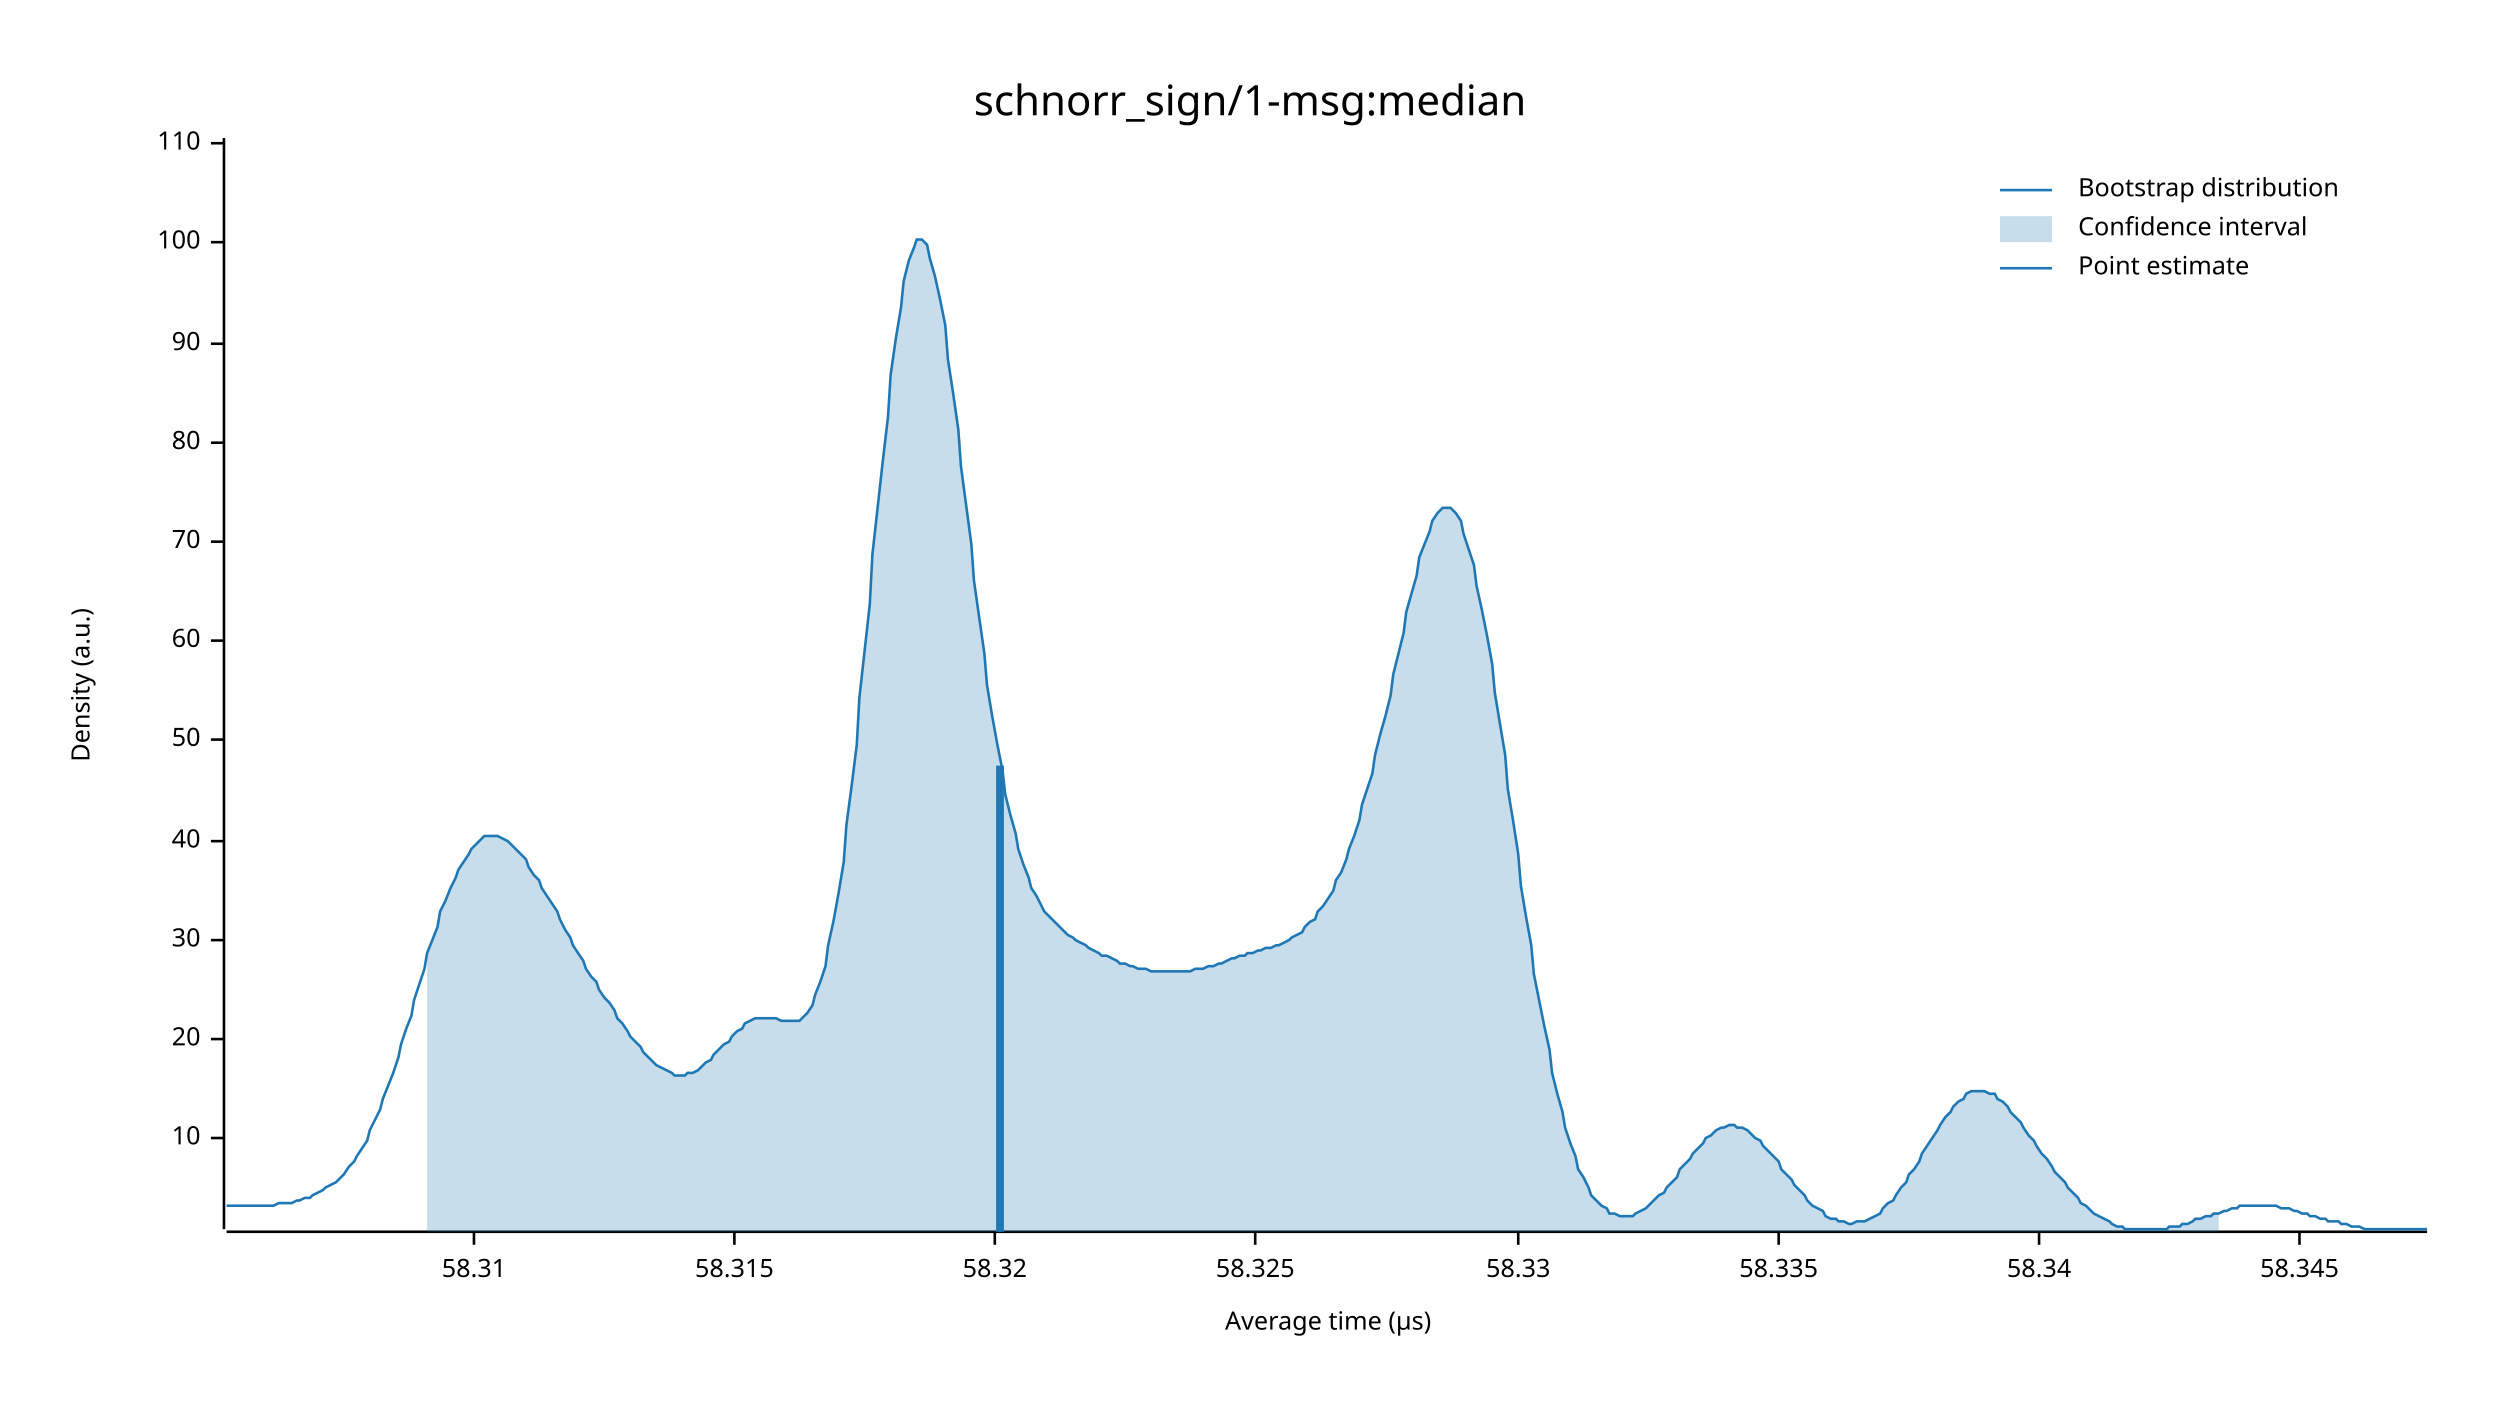
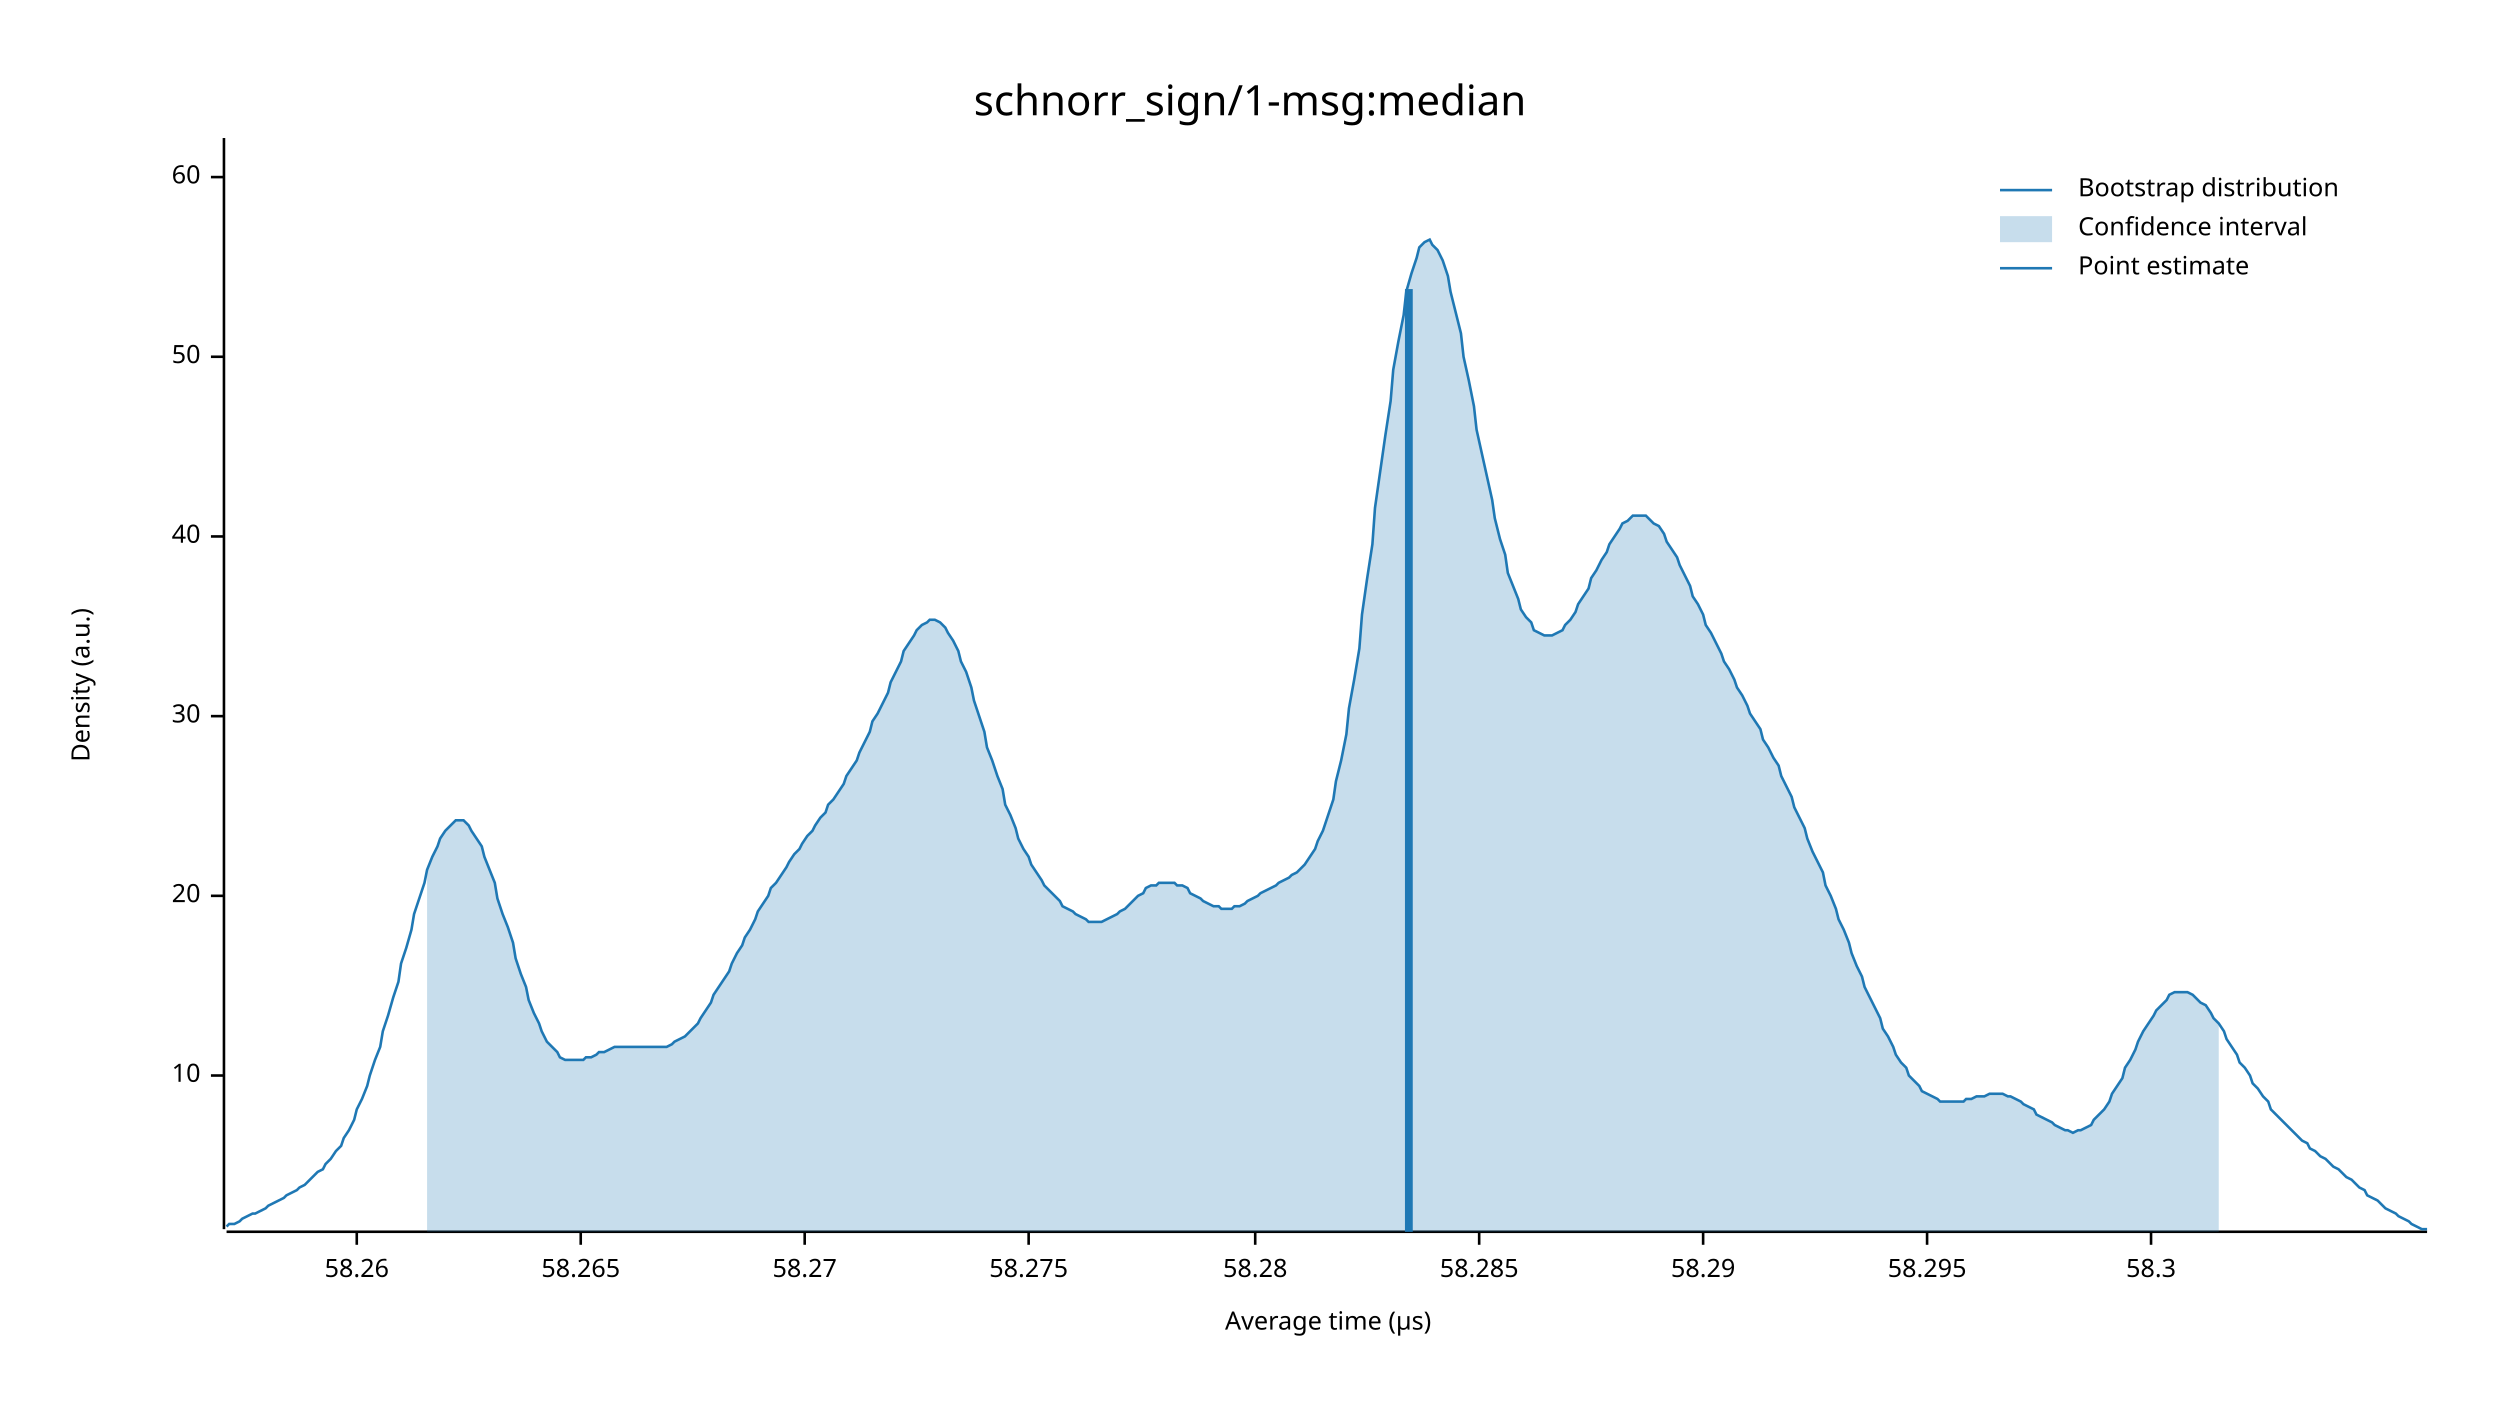
<svg xmlns="http://www.w3.org/2000/svg" width="960" height="540" viewBox="0 0 960 540">
  <text x="480" y="32" dy="0.76em" text-anchor="middle" font-family="sans-serif" font-size="16.129" opacity="1" fill="#000000">
schnorr_sign/1-msg:median
</text>
  <text x="27" y="263" dy="0.76em" text-anchor="middle" font-family="sans-serif" font-size="9.677" opacity="1" fill="#000000" transform="rotate(270, 27, 263)">
Density (a.u.)
</text>
  <text x="510" y="513" dy="-0.5ex" text-anchor="middle" font-family="sans-serif" font-size="9.677" opacity="1" fill="#000000">
Average time (µs)
</text>
  <polyline fill="none" opacity="1" stroke="#000000" stroke-width="1" points="86,53 86,472 " />
-   <text x="77" y="437" dy="0.5ex" text-anchor="end" font-family="sans-serif" font-size="9.677" opacity="1" fill="#000000">
+   <text x="77" y="413" dy="0.5ex" text-anchor="end" font-family="sans-serif" font-size="9.677" opacity="1" fill="#000000">
10
</text>
-   <polyline fill="none" opacity="1" stroke="#000000" stroke-width="1" points="81,437 86,437 " />
-   <text x="77" y="399" dy="0.5ex" text-anchor="end" font-family="sans-serif" font-size="9.677" opacity="1" fill="#000000">
+   <polyline fill="none" opacity="1" stroke="#000000" stroke-width="1" points="81,413 86,413 " />
+   <text x="77" y="344" dy="0.5ex" text-anchor="end" font-family="sans-serif" font-size="9.677" opacity="1" fill="#000000">
20
</text>
-   <polyline fill="none" opacity="1" stroke="#000000" stroke-width="1" points="81,399 86,399 " />
-   <text x="77" y="361" dy="0.5ex" text-anchor="end" font-family="sans-serif" font-size="9.677" opacity="1" fill="#000000">
+   <polyline fill="none" opacity="1" stroke="#000000" stroke-width="1" points="81,344 86,344 " />
+   <text x="77" y="275" dy="0.5ex" text-anchor="end" font-family="sans-serif" font-size="9.677" opacity="1" fill="#000000">
30
</text>
-   <polyline fill="none" opacity="1" stroke="#000000" stroke-width="1" points="81,361 86,361 " />
-   <text x="77" y="323" dy="0.5ex" text-anchor="end" font-family="sans-serif" font-size="9.677" opacity="1" fill="#000000">
+   <polyline fill="none" opacity="1" stroke="#000000" stroke-width="1" points="81,275 86,275 " />
+   <text x="77" y="206" dy="0.5ex" text-anchor="end" font-family="sans-serif" font-size="9.677" opacity="1" fill="#000000">
40
</text>
-   <polyline fill="none" opacity="1" stroke="#000000" stroke-width="1" points="81,323 86,323 " />
-   <text x="77" y="284" dy="0.5ex" text-anchor="end" font-family="sans-serif" font-size="9.677" opacity="1" fill="#000000">
+   <polyline fill="none" opacity="1" stroke="#000000" stroke-width="1" points="81,206 86,206 " />
+   <text x="77" y="137" dy="0.5ex" text-anchor="end" font-family="sans-serif" font-size="9.677" opacity="1" fill="#000000">
50
</text>
-   <polyline fill="none" opacity="1" stroke="#000000" stroke-width="1" points="81,284 86,284 " />
-   <text x="77" y="246" dy="0.5ex" text-anchor="end" font-family="sans-serif" font-size="9.677" opacity="1" fill="#000000">
+   <polyline fill="none" opacity="1" stroke="#000000" stroke-width="1" points="81,137 86,137 " />
+   <text x="77" y="68" dy="0.5ex" text-anchor="end" font-family="sans-serif" font-size="9.677" opacity="1" fill="#000000">
60
</text>
-   <polyline fill="none" opacity="1" stroke="#000000" stroke-width="1" points="81,246 86,246 " />
-   <text x="77" y="208" dy="0.5ex" text-anchor="end" font-family="sans-serif" font-size="9.677" opacity="1" fill="#000000">
- 70
+   <polyline fill="none" opacity="1" stroke="#000000" stroke-width="1" points="81,68 86,68 " />
+   <polyline fill="none" opacity="1" stroke="#000000" stroke-width="1" points="87,473 932,473 " />
+   <text x="137" y="483" dy="0.76em" text-anchor="middle" font-family="sans-serif" font-size="9.677" opacity="1" fill="#000000">
+ 58.26
</text>
-   <polyline fill="none" opacity="1" stroke="#000000" stroke-width="1" points="81,208 86,208 " />
-   <text x="77" y="170" dy="0.5ex" text-anchor="end" font-family="sans-serif" font-size="9.677" opacity="1" fill="#000000">
- 80
+   <polyline fill="none" opacity="1" stroke="#000000" stroke-width="1" points="137,473 137,478 " />
+   <text x="223" y="483" dy="0.76em" text-anchor="middle" font-family="sans-serif" font-size="9.677" opacity="1" fill="#000000">
+ 58.265
</text>
-   <polyline fill="none" opacity="1" stroke="#000000" stroke-width="1" points="81,170 86,170 " />
-   <text x="77" y="132" dy="0.5ex" text-anchor="end" font-family="sans-serif" font-size="9.677" opacity="1" fill="#000000">
- 90
+   <polyline fill="none" opacity="1" stroke="#000000" stroke-width="1" points="223,473 223,478 " />
+   <text x="309" y="483" dy="0.76em" text-anchor="middle" font-family="sans-serif" font-size="9.677" opacity="1" fill="#000000">
+ 58.27
</text>
-   <polyline fill="none" opacity="1" stroke="#000000" stroke-width="1" points="81,132 86,132 " />
-   <text x="77" y="93" dy="0.5ex" text-anchor="end" font-family="sans-serif" font-size="9.677" opacity="1" fill="#000000">
- 100
+   <polyline fill="none" opacity="1" stroke="#000000" stroke-width="1" points="309,473 309,478 " />
+   <text x="395" y="483" dy="0.76em" text-anchor="middle" font-family="sans-serif" font-size="9.677" opacity="1" fill="#000000">
+ 58.275
</text>
-   <polyline fill="none" opacity="1" stroke="#000000" stroke-width="1" points="81,93 86,93 " />
-   <text x="77" y="55" dy="0.5ex" text-anchor="end" font-family="sans-serif" font-size="9.677" opacity="1" fill="#000000">
- 110
- </text>
-   <polyline fill="none" opacity="1" stroke="#000000" stroke-width="1" points="81,55 86,55 " />
-   <polyline fill="none" opacity="1" stroke="#000000" stroke-width="1" points="87,473 932,473 " />
-   <text x="182" y="483" dy="0.76em" text-anchor="middle" font-family="sans-serif" font-size="9.677" opacity="1" fill="#000000">
- 58.31
- </text>
-   <polyline fill="none" opacity="1" stroke="#000000" stroke-width="1" points="182,473 182,478 " />
-   <text x="282" y="483" dy="0.76em" text-anchor="middle" font-family="sans-serif" font-size="9.677" opacity="1" fill="#000000">
- 58.315
- </text>
-   <polyline fill="none" opacity="1" stroke="#000000" stroke-width="1" points="282,473 282,478 " />
-   <text x="382" y="483" dy="0.76em" text-anchor="middle" font-family="sans-serif" font-size="9.677" opacity="1" fill="#000000">
- 58.32
- </text>
-   <polyline fill="none" opacity="1" stroke="#000000" stroke-width="1" points="382,473 382,478 " />
+   <polyline fill="none" opacity="1" stroke="#000000" stroke-width="1" points="395,473 395,478 " />
  <text x="482" y="483" dy="0.76em" text-anchor="middle" font-family="sans-serif" font-size="9.677" opacity="1" fill="#000000">
- 58.325
+ 58.28
</text>
  <polyline fill="none" opacity="1" stroke="#000000" stroke-width="1" points="482,473 482,478 " />
-   <text x="583" y="483" dy="0.76em" text-anchor="middle" font-family="sans-serif" font-size="9.677" opacity="1" fill="#000000">
- 58.33
+   <text x="568" y="483" dy="0.76em" text-anchor="middle" font-family="sans-serif" font-size="9.677" opacity="1" fill="#000000">
+ 58.285
</text>
-   <polyline fill="none" opacity="1" stroke="#000000" stroke-width="1" points="583,473 583,478 " />
-   <text x="683" y="483" dy="0.76em" text-anchor="middle" font-family="sans-serif" font-size="9.677" opacity="1" fill="#000000">
- 58.335
+   <polyline fill="none" opacity="1" stroke="#000000" stroke-width="1" points="568,473 568,478 " />
+   <text x="654" y="483" dy="0.76em" text-anchor="middle" font-family="sans-serif" font-size="9.677" opacity="1" fill="#000000">
+ 58.29
</text>
-   <polyline fill="none" opacity="1" stroke="#000000" stroke-width="1" points="683,473 683,478 " />
-   <text x="783" y="483" dy="0.76em" text-anchor="middle" font-family="sans-serif" font-size="9.677" opacity="1" fill="#000000">
- 58.34
+   <polyline fill="none" opacity="1" stroke="#000000" stroke-width="1" points="654,473 654,478 " />
+   <text x="740" y="483" dy="0.76em" text-anchor="middle" font-family="sans-serif" font-size="9.677" opacity="1" fill="#000000">
+ 58.295
</text>
-   <polyline fill="none" opacity="1" stroke="#000000" stroke-width="1" points="783,473 783,478 " />
-   <text x="883" y="483" dy="0.76em" text-anchor="middle" font-family="sans-serif" font-size="9.677" opacity="1" fill="#000000">
- 58.345
+   <polyline fill="none" opacity="1" stroke="#000000" stroke-width="1" points="740,473 740,478 " />
+   <text x="826" y="483" dy="0.76em" text-anchor="middle" font-family="sans-serif" font-size="9.677" opacity="1" fill="#000000">
+ 58.3
</text>
-   <polyline fill="none" opacity="1" stroke="#000000" stroke-width="1" points="883,473 883,478 " />
-   <polyline fill="none" opacity="1" stroke="#1F78B4" stroke-width="1" points="87,463 88,463 90,463 92,463 93,463 95,463 97,463 98,463 100,463 102,463 103,463 105,463 107,462 109,462 110,462 112,462 114,461 115,461 117,460 119,460 120,459 122,458 124,457 125,456 127,455 129,454 131,452 132,451 134,448 136,446 137,444 139,441 141,438 142,434 144,430 146,426 147,422 149,417 151,412 153,406 154,401 156,395 158,390 159,384 161,378 163,372 164,366 166,361 168,356 169,350 171,346 173,341 175,337 176,334 178,331 180,328 181,326 183,324 185,322 186,321 188,321 190,321 191,321 193,322 195,323 197,325 198,326 200,328 202,330 203,333 205,336 207,338 208,341 210,344 212,347 214,350 215,353 217,357 219,360 220,363 222,366 224,369 225,372 227,375 229,377 230,380 232,383 234,385 236,388 237,391 239,393 241,396 242,398 244,400 246,402 247,404 249,406 251,408 252,409 254,410 256,411 258,412 259,413 261,413 263,413 264,412 266,412 268,411 269,410 271,408 273,407 274,405 276,403 278,401 280,400 281,398 283,396 285,395 286,393 288,392 290,391 291,391 293,391 295,391 296,391 298,391 300,392 302,392 303,392 305,392 307,392 308,391 310,389 312,386 313,382 315,377 317,371 318,363 320,354 322,343 324,331 325,317 327,302 329,286 330,268 332,250 334,232 335,213 337,195 339,177 341,160 342,144 344,130 346,118 347,108 349,100 351,95 352,92 354,92 356,94 357,99 359,106 361,115 363,125 364,138 366,151 368,165 369,179 371,194 373,209 374,223 376,237 378,251 379,263 381,275 383,286 385,296 386,305 388,313 390,320 391,326 393,332 395,337 396,341 398,344 400,348 401,350 403,352 405,354 407,356 408,357 410,359 412,360 413,361 415,362 417,363 418,364 420,365 422,366 423,367 425,367 427,368 429,369 430,370 432,370 434,371 435,371 437,372 439,372 440,372 442,373 444,373 445,373 447,373 449,373 451,373 452,373 454,373 456,373 457,373 459,372 461,372 462,372 464,371 466,371 468,370 469,370 471,369 473,368 474,368 476,367 478,367 479,366 481,366 483,365 484,365 486,364 488,364 490,363 491,363 493,362 495,361 496,360 498,359 500,358 501,356 503,354 505,353 506,350 508,348 510,345 512,342 513,338 515,335 517,330 518,326 520,321 522,315 523,309 525,303 527,297 528,290 530,282 532,275 534,267 535,259 537,251 539,243 540,235 542,228 544,221 545,214 547,209 549,204 550,200 552,197 554,195 556,195 557,195 559,197 561,200 562,205 564,211 566,217 567,225 569,234 571,244 573,255 574,266 576,278 578,290 579,303 581,315 583,328 584,340 586,352 588,363 589,374 591,384 593,394 595,403 596,412 598,420 600,427 601,433 603,439 605,444 606,449 608,452 610,456 611,459 613,461 615,463 617,464 618,466 620,466 622,467 623,467 625,467 627,467 628,466 630,465 632,464 633,463 635,461 637,459 639,458 640,456 642,454 644,452 645,449 647,447 649,445 650,443 652,441 654,439 655,437 657,436 659,434 661,433 662,433 664,432 666,432 667,433 669,433 671,434 672,435 674,437 676,438 677,440 679,442 681,444 683,446 684,449 686,451 688,453 689,455 691,457 693,459 694,461 696,463 698,464 700,465 701,467 703,468 705,468 706,469 708,469 710,470 711,470 713,469 715,469 716,469 718,468 720,467 722,466 723,464 725,462 727,461 728,459 730,456 732,454 733,451 735,449 737,446 738,443 740,440 742,437 744,434 745,432 747,429 749,427 750,425 752,423 754,422 755,420 757,419 759,419 760,419 762,419 764,420 766,420 767,422 769,423 771,425 772,427 774,429 776,431 777,433 779,436 781,438 782,440 784,443 786,445 788,448 789,450 791,452 793,454 794,456 796,458 798,460 799,462 801,463 803,465 804,466 806,467 808,468 810,469 811,470 813,471 815,471 816,472 818,472 820,472 821,472 823,472 825,472 827,472 828,472 830,472 832,472 833,471 835,471 837,471 838,470 840,470 842,469 843,468 845,468 847,467 849,467 850,466 852,466 854,465 855,465 857,464 859,464 860,463 862,463 864,463 865,463 867,463 869,463 871,463 872,463 874,463 876,464 877,464 879,464 881,465 882,465 884,466 886,466 887,467 889,467 891,468 893,468 894,469 896,469 898,469 899,470 901,470 903,471 904,471 906,471 908,472 909,472 911,472 913,472 915,472 916,472 918,472 920,472 921,472 923,472 925,472 926,472 928,472 930,472 932,472 " />
-   <polygon opacity="0.25" fill="#1F78B4" points="164,366 166,361 168,356 169,350 171,346 173,341 175,337 176,334 178,331 180,328 181,326 183,324 185,322 186,321 188,321 190,321 191,321 193,322 195,323 197,325 198,326 200,328 202,330 203,333 205,336 207,338 208,341 210,344 212,347 214,350 215,353 217,357 219,360 220,363 222,366 224,369 225,372 227,375 229,377 230,380 232,383 234,385 236,388 237,391 239,393 241,396 242,398 244,400 246,402 247,404 249,406 251,408 252,409 254,410 256,411 258,412 259,413 261,413 263,413 264,412 266,412 268,411 269,410 271,408 273,407 274,405 276,403 278,401 280,400 281,398 283,396 285,395 286,393 288,392 290,391 291,391 293,391 295,391 296,391 298,391 300,392 302,392 303,392 305,392 307,392 308,391 310,389 312,386 313,382 315,377 317,371 318,363 320,354 322,343 324,331 325,317 327,302 329,286 330,268 332,250 334,232 335,213 337,195 339,177 341,160 342,144 344,130 346,118 347,108 349,100 351,95 352,92 354,92 356,94 357,99 359,106 361,115 363,125 364,138 366,151 368,165 369,179 371,194 373,209 374,223 376,237 378,251 379,263 381,275 383,286 385,296 386,305 388,313 390,320 391,326 393,332 395,337 396,341 398,344 400,348 401,350 403,352 405,354 407,356 408,357 410,359 412,360 413,361 415,362 417,363 418,364 420,365 422,366 423,367 425,367 427,368 429,369 430,370 432,370 434,371 435,371 437,372 439,372 440,372 442,373 444,373 445,373 447,373 449,373 451,373 452,373 454,373 456,373 457,373 459,372 461,372 462,372 464,371 466,371 468,370 469,370 471,369 473,368 474,368 476,367 478,367 479,366 481,366 483,365 484,365 486,364 488,364 490,363 491,363 493,362 495,361 496,360 498,359 500,358 501,356 503,354 505,353 506,350 508,348 510,345 512,342 513,338 515,335 517,330 518,326 520,321 522,315 523,309 525,303 527,297 528,290 530,282 532,275 534,267 535,259 537,251 539,243 540,235 542,228 544,221 545,214 547,209 549,204 550,200 552,197 554,195 556,195 557,195 559,197 561,200 562,205 564,211 566,217 567,225 569,234 571,244 573,255 574,266 576,278 578,290 579,303 581,315 583,328 584,340 586,352 588,363 589,374 591,384 593,394 595,403 596,412 598,420 600,427 601,433 603,439 605,444 606,449 608,452 610,456 611,459 613,461 615,463 617,464 618,466 620,466 622,467 623,467 625,467 627,467 628,466 630,465 632,464 633,463 635,461 637,459 639,458 640,456 642,454 644,452 645,449 647,447 649,445 650,443 652,441 654,439 655,437 657,436 659,434 661,433 662,433 664,432 666,432 667,433 669,433 671,434 672,435 674,437 676,438 677,440 679,442 681,444 683,446 684,449 686,451 688,453 689,455 691,457 693,459 694,461 696,463 698,464 700,465 701,467 703,468 705,468 706,469 708,469 710,470 711,470 713,469 715,469 716,469 718,468 720,467 722,466 723,464 725,462 727,461 728,459 730,456 732,454 733,451 735,449 737,446 738,443 740,440 742,437 744,434 745,432 747,429 749,427 750,425 752,423 754,422 755,420 757,419 759,419 760,419 762,419 764,420 766,420 767,422 769,423 771,425 772,427 774,429 776,431 777,433 779,436 781,438 782,440 784,443 786,445 788,448 789,450 791,452 793,454 794,456 796,458 798,460 799,462 801,463 803,465 804,466 806,467 808,468 810,469 811,470 813,471 815,471 816,472 818,472 820,472 821,472 823,472 825,472 827,472 828,472 830,472 832,472 833,471 835,471 837,471 838,470 840,470 842,469 843,468 845,468 847,467 849,467 850,466 852,466 852,473 164,473 " />
-   <polyline fill="none" opacity="1" stroke="#1F78B4" stroke-width="3" points="384,473 384,294 " />
+   <polyline fill="none" opacity="1" stroke="#000000" stroke-width="1" points="826,473 826,478 " />
+   <polyline fill="none" opacity="1" stroke="#1F78B4" stroke-width="1" points="87,471 88,470 90,470 92,469 93,468 95,467 97,466 98,466 100,465 102,464 103,463 105,462 107,461 109,460 110,459 112,458 114,457 115,456 117,455 119,453 120,452 122,450 124,449 125,447 127,445 129,442 131,440 132,437 134,434 136,430 137,426 139,422 141,417 142,413 144,407 146,402 147,396 149,390 151,383 153,377 154,370 156,364 158,357 159,351 161,345 163,339 164,334 166,329 168,325 169,322 171,319 173,317 175,315 176,315 178,315 180,317 181,319 183,322 185,325 186,329 188,334 190,339 191,345 193,351 195,356 197,362 198,368 200,374 202,379 203,384 205,389 207,393 208,396 210,400 212,402 214,404 215,406 217,407 219,407 220,407 222,407 224,407 225,406 227,406 229,405 230,404 232,404 234,403 236,402 237,402 239,402 241,402 242,402 244,402 246,402 247,402 249,402 251,402 252,402 254,402 256,402 258,401 259,400 261,399 263,398 264,397 266,395 268,393 269,391 271,388 273,385 274,382 276,379 278,376 280,373 281,370 283,366 285,363 286,360 288,357 290,353 291,350 293,347 295,344 296,341 298,339 300,336 302,333 303,331 305,328 307,326 308,324 310,321 312,319 313,317 315,314 317,312 318,309 320,307 322,304 324,301 325,298 327,295 329,292 330,289 332,285 334,281 335,277 337,274 339,270 341,266 342,262 344,258 346,254 347,250 349,247 351,244 352,242 354,240 356,239 357,238 359,238 361,239 363,241 364,243 366,246 368,250 369,254 371,258 373,264 374,269 376,275 378,281 379,287 381,292 383,298 385,303 386,309 388,313 390,318 391,322 393,326 395,329 396,332 398,335 400,338 401,340 403,342 405,344 407,346 408,348 410,349 412,350 413,351 415,352 417,353 418,354 420,354 422,354 423,354 425,353 427,352 429,351 430,350 432,349 434,347 435,346 437,344 439,343 440,341 442,340 444,340 445,339 447,339 449,339 451,339 452,340 454,340 456,341 457,343 459,344 461,345 462,346 464,347 466,348 468,348 469,349 471,349 473,349 474,348 476,348 478,347 479,346 481,345 483,344 484,343 486,342 488,341 490,340 491,339 493,338 495,337 496,336 498,335 500,333 501,332 503,329 505,326 506,323 508,319 510,313 512,307 513,300 515,292 517,282 518,272 520,261 522,249 523,236 525,222 527,209 528,195 530,181 532,167 534,154 535,142 537,131 539,121 540,112 542,105 544,99 545,95 547,93 549,92 550,94 552,96 554,100 556,106 557,112 559,120 561,128 562,137 564,146 566,156 567,165 569,174 571,183 573,192 574,199 576,207 578,213 579,220 581,225 583,230 584,234 586,237 588,239 589,242 591,243 593,244 595,244 596,244 598,243 600,242 601,240 603,238 605,235 606,232 608,229 610,226 611,222 613,219 615,215 617,212 618,209 620,206 622,203 623,201 625,200 627,198 628,198 630,198 632,198 633,199 635,201 637,202 639,205 640,208 642,211 644,214 645,217 647,221 649,225 650,229 652,232 654,236 655,240 657,243 659,247 661,251 662,254 664,257 666,261 667,264 669,267 671,271 672,274 674,277 676,280 677,284 679,287 681,291 683,294 684,298 686,302 688,306 689,310 691,314 693,318 694,322 696,327 698,331 700,335 701,340 703,344 705,349 706,353 708,357 710,362 711,366 713,371 715,375 716,379 718,383 720,387 722,391 723,395 725,398 727,402 728,405 730,408 732,410 733,413 735,415 737,417 738,419 740,420 742,421 744,422 745,423 747,423 749,423 750,423 752,423 754,423 755,422 757,422 759,421 760,421 762,421 764,420 766,420 767,420 769,420 771,421 772,421 774,422 776,423 777,424 779,425 781,426 782,428 784,429 786,430 788,431 789,432 791,433 793,434 794,434 796,435 798,434 799,434 801,433 803,432 804,430 806,428 808,426 810,423 811,420 813,417 815,414 816,410 818,407 820,403 821,400 823,396 825,393 827,390 828,388 830,386 832,384 833,382 835,381 837,381 838,381 840,381 842,382 843,383 845,385 847,386 849,389 850,391 852,393 854,396 855,399 857,402 859,405 860,408 862,410 864,413 865,416 867,418 869,421 871,423 872,426 874,428 876,430 877,431 879,433 881,435 882,436 884,438 886,439 887,441 889,442 891,444 893,445 894,446 896,448 898,449 899,450 901,452 903,453 904,454 906,456 908,457 909,459 911,460 913,461 915,463 916,464 918,465 920,466 921,467 923,468 925,469 926,470 928,471 930,472 932,472 " />
+   <polygon opacity="0.25" fill="#1F78B4" points="164,334 166,329 168,325 169,322 171,319 173,317 175,315 176,315 178,315 180,317 181,319 183,322 185,325 186,329 188,334 190,339 191,345 193,351 195,356 197,362 198,368 200,374 202,379 203,384 205,389 207,393 208,396 210,400 212,402 214,404 215,406 217,407 219,407 220,407 222,407 224,407 225,406 227,406 229,405 230,404 232,404 234,403 236,402 237,402 239,402 241,402 242,402 244,402 246,402 247,402 249,402 251,402 252,402 254,402 256,402 258,401 259,400 261,399 263,398 264,397 266,395 268,393 269,391 271,388 273,385 274,382 276,379 278,376 280,373 281,370 283,366 285,363 286,360 288,357 290,353 291,350 293,347 295,344 296,341 298,339 300,336 302,333 303,331 305,328 307,326 308,324 310,321 312,319 313,317 315,314 317,312 318,309 320,307 322,304 324,301 325,298 327,295 329,292 330,289 332,285 334,281 335,277 337,274 339,270 341,266 342,262 344,258 346,254 347,250 349,247 351,244 352,242 354,240 356,239 357,238 359,238 361,239 363,241 364,243 366,246 368,250 369,254 371,258 373,264 374,269 376,275 378,281 379,287 381,292 383,298 385,303 386,309 388,313 390,318 391,322 393,326 395,329 396,332 398,335 400,338 401,340 403,342 405,344 407,346 408,348 410,349 412,350 413,351 415,352 417,353 418,354 420,354 422,354 423,354 425,353 427,352 429,351 430,350 432,349 434,347 435,346 437,344 439,343 440,341 442,340 444,340 445,339 447,339 449,339 451,339 452,340 454,340 456,341 457,343 459,344 461,345 462,346 464,347 466,348 468,348 469,349 471,349 473,349 474,348 476,348 478,347 479,346 481,345 483,344 484,343 486,342 488,341 490,340 491,339 493,338 495,337 496,336 498,335 500,333 501,332 503,329 505,326 506,323 508,319 510,313 512,307 513,300 515,292 517,282 518,272 520,261 522,249 523,236 525,222 527,209 528,195 530,181 532,167 534,154 535,142 537,131 539,121 540,112 542,105 544,99 545,95 547,93 549,92 550,94 552,96 554,100 556,106 557,112 559,120 561,128 562,137 564,146 566,156 567,165 569,174 571,183 573,192 574,199 576,207 578,213 579,220 581,225 583,230 584,234 586,237 588,239 589,242 591,243 593,244 595,244 596,244 598,243 600,242 601,240 603,238 605,235 606,232 608,229 610,226 611,222 613,219 615,215 617,212 618,209 620,206 622,203 623,201 625,200 627,198 628,198 630,198 632,198 633,199 635,201 637,202 639,205 640,208 642,211 644,214 645,217 647,221 649,225 650,229 652,232 654,236 655,240 657,243 659,247 661,251 662,254 664,257 666,261 667,264 669,267 671,271 672,274 674,277 676,280 677,284 679,287 681,291 683,294 684,298 686,302 688,306 689,310 691,314 693,318 694,322 696,327 698,331 700,335 701,340 703,344 705,349 706,353 708,357 710,362 711,366 713,371 715,375 716,379 718,383 720,387 722,391 723,395 725,398 727,402 728,405 730,408 732,410 733,413 735,415 737,417 738,419 740,420 742,421 744,422 745,423 747,423 749,423 750,423 752,423 754,423 755,422 757,422 759,421 760,421 762,421 764,420 766,420 767,420 769,420 771,421 772,421 774,422 776,423 777,424 779,425 781,426 782,428 784,429 786,430 788,431 789,432 791,433 793,434 794,434 796,435 798,434 799,434 801,433 803,432 804,430 806,428 808,426 810,423 811,420 813,417 815,414 816,410 818,407 820,403 821,400 823,396 825,393 827,390 828,388 830,386 832,384 833,382 835,381 837,381 838,381 840,381 842,382 843,383 845,385 847,386 849,389 850,391 852,393 852,473 164,473 " />
+   <polyline fill="none" opacity="1" stroke="#1F78B4" stroke-width="3" points="541,473 541,111 " />
  <text x="798" y="68" dy="0.76em" text-anchor="start" font-family="sans-serif" font-size="9.677" opacity="1" fill="#000000">
Bootstrap distribution
</text>
  <text x="798" y="83" dy="0.76em" text-anchor="start" font-family="sans-serif" font-size="9.677" opacity="1" fill="#000000">
Confidence interval
</text>
  <text x="798" y="98" dy="0.76em" text-anchor="start" font-family="sans-serif" font-size="9.677" opacity="1" fill="#000000">
Point estimate
</text>
  <polyline fill="none" opacity="1" stroke="#1F78B4" stroke-width="1" points="768,73 788,73 " />
  <rect x="768" y="83" width="20" height="10" opacity="0.25" fill="#1F78B4" stroke="none" />
  <polyline fill="none" opacity="1" stroke="#1F78B4" stroke-width="1" points="768,103 788,103 " />
</svg>
